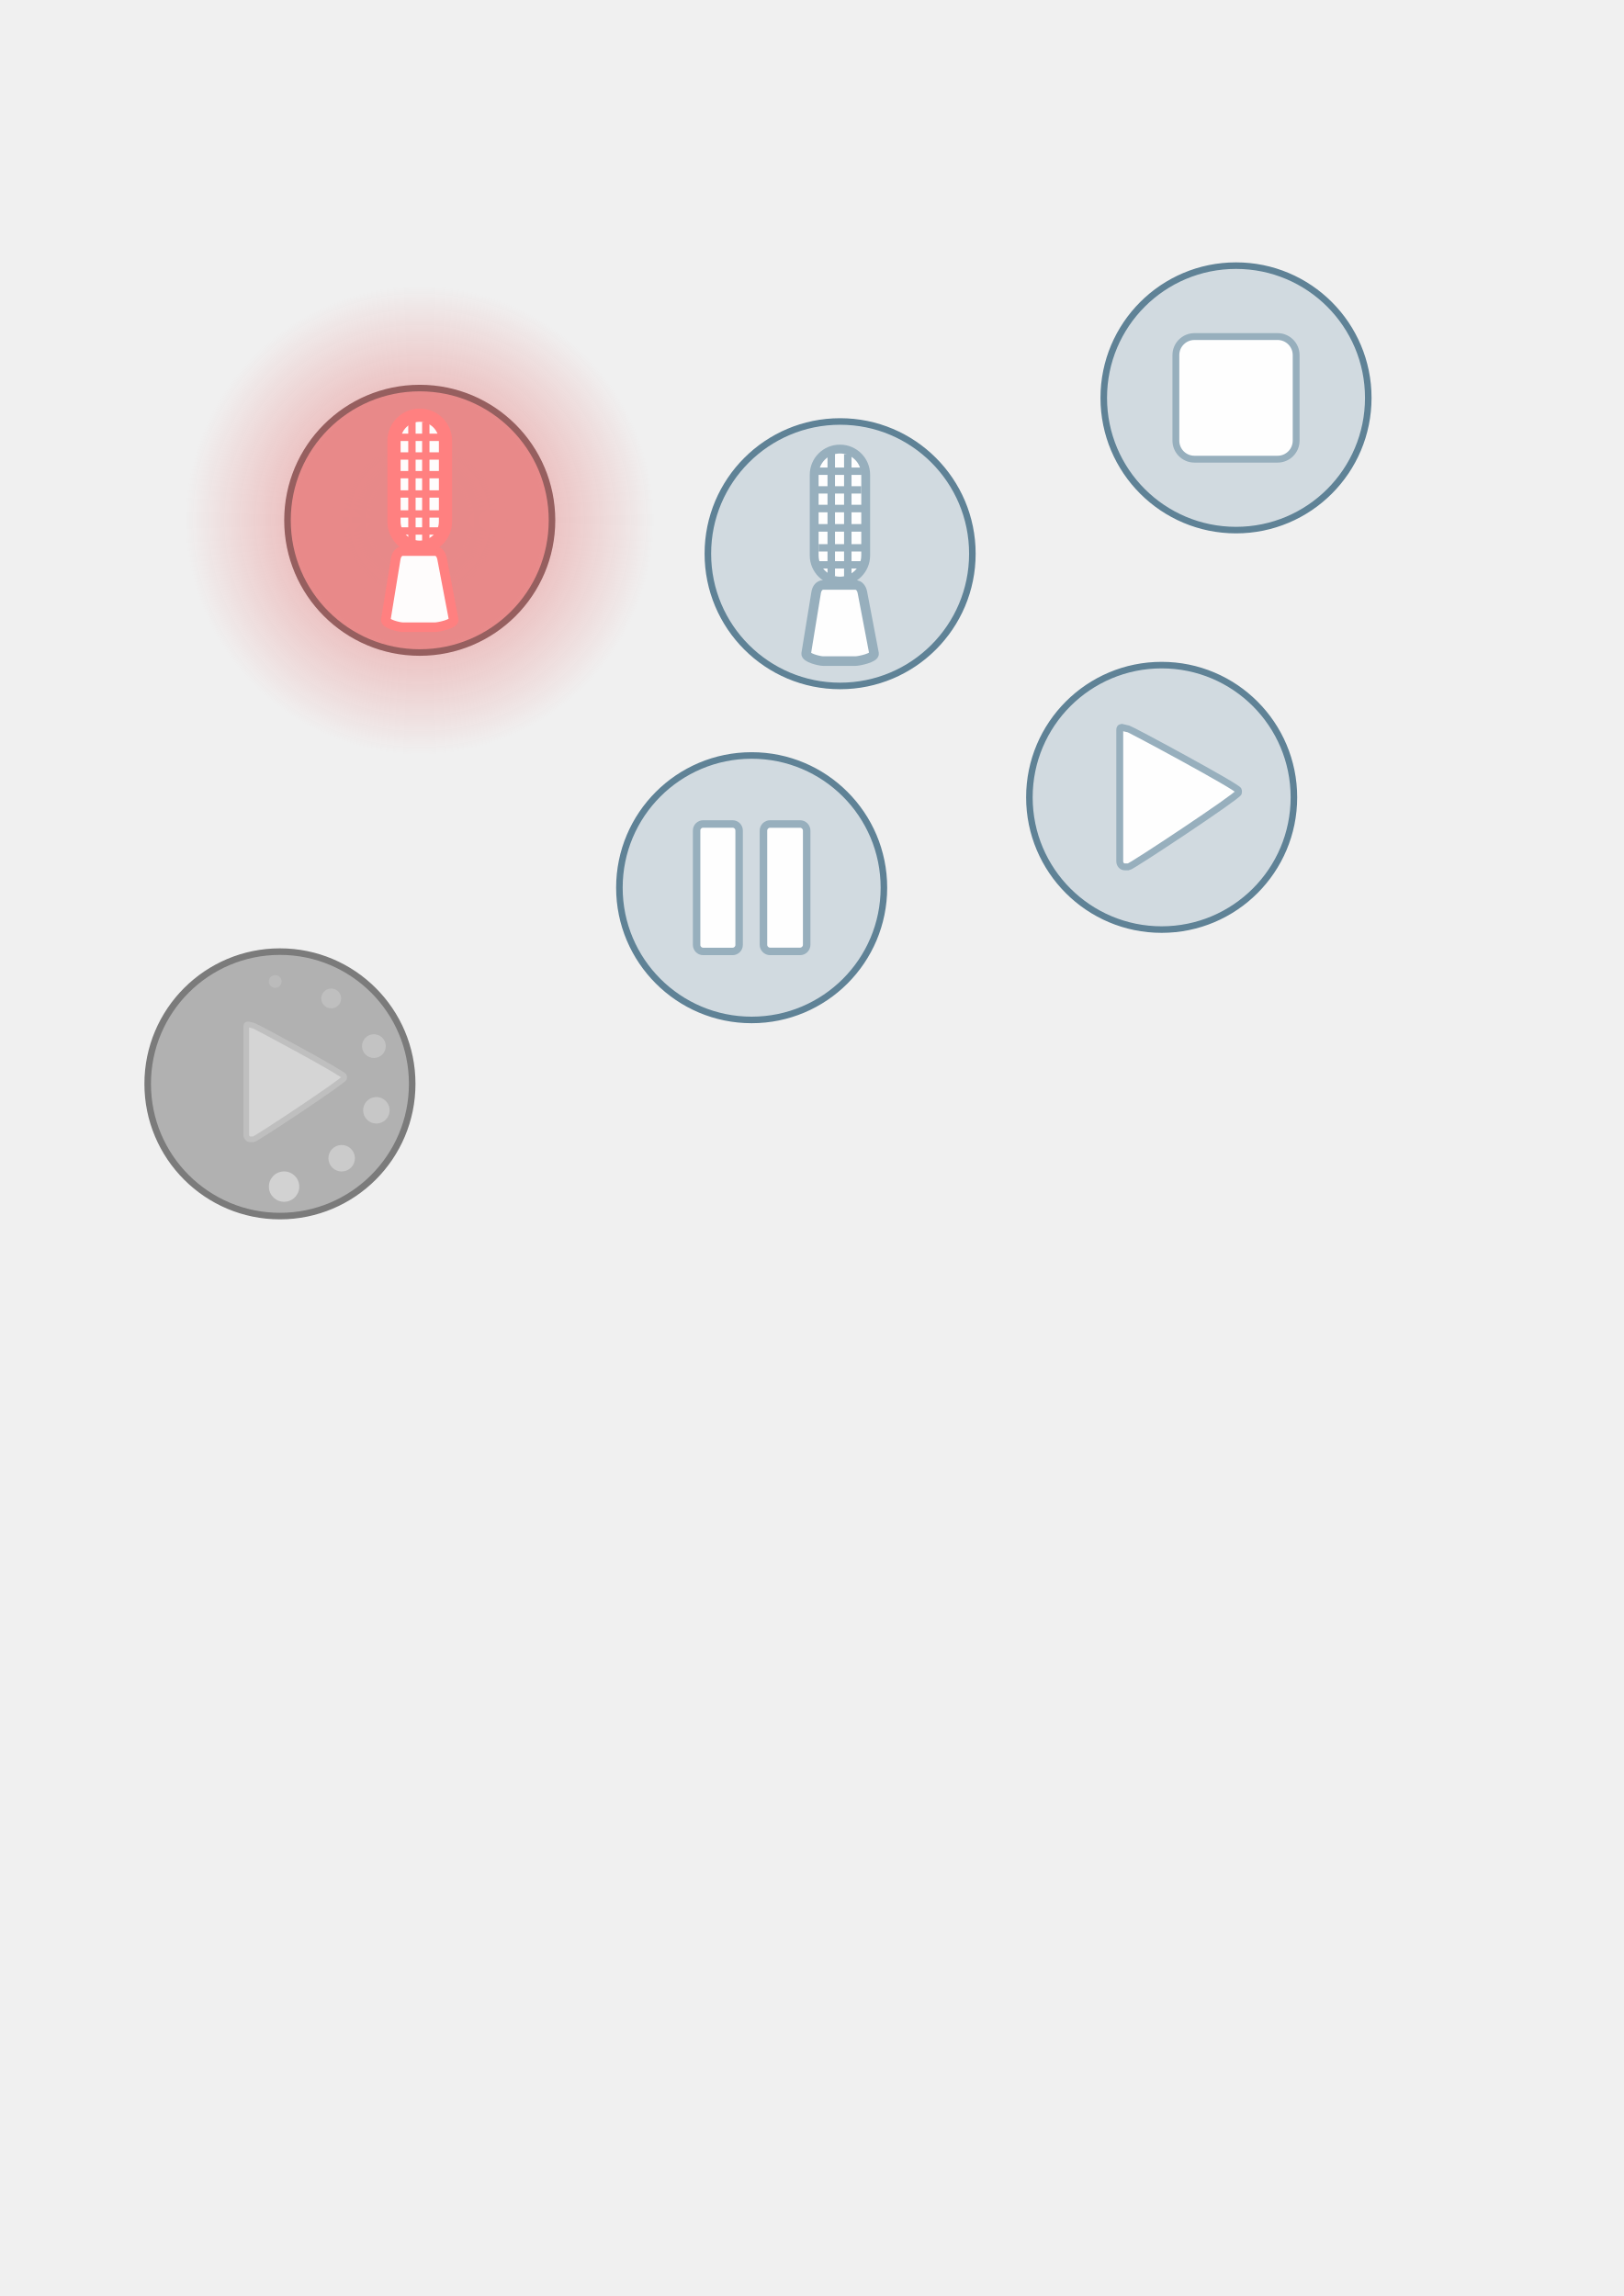
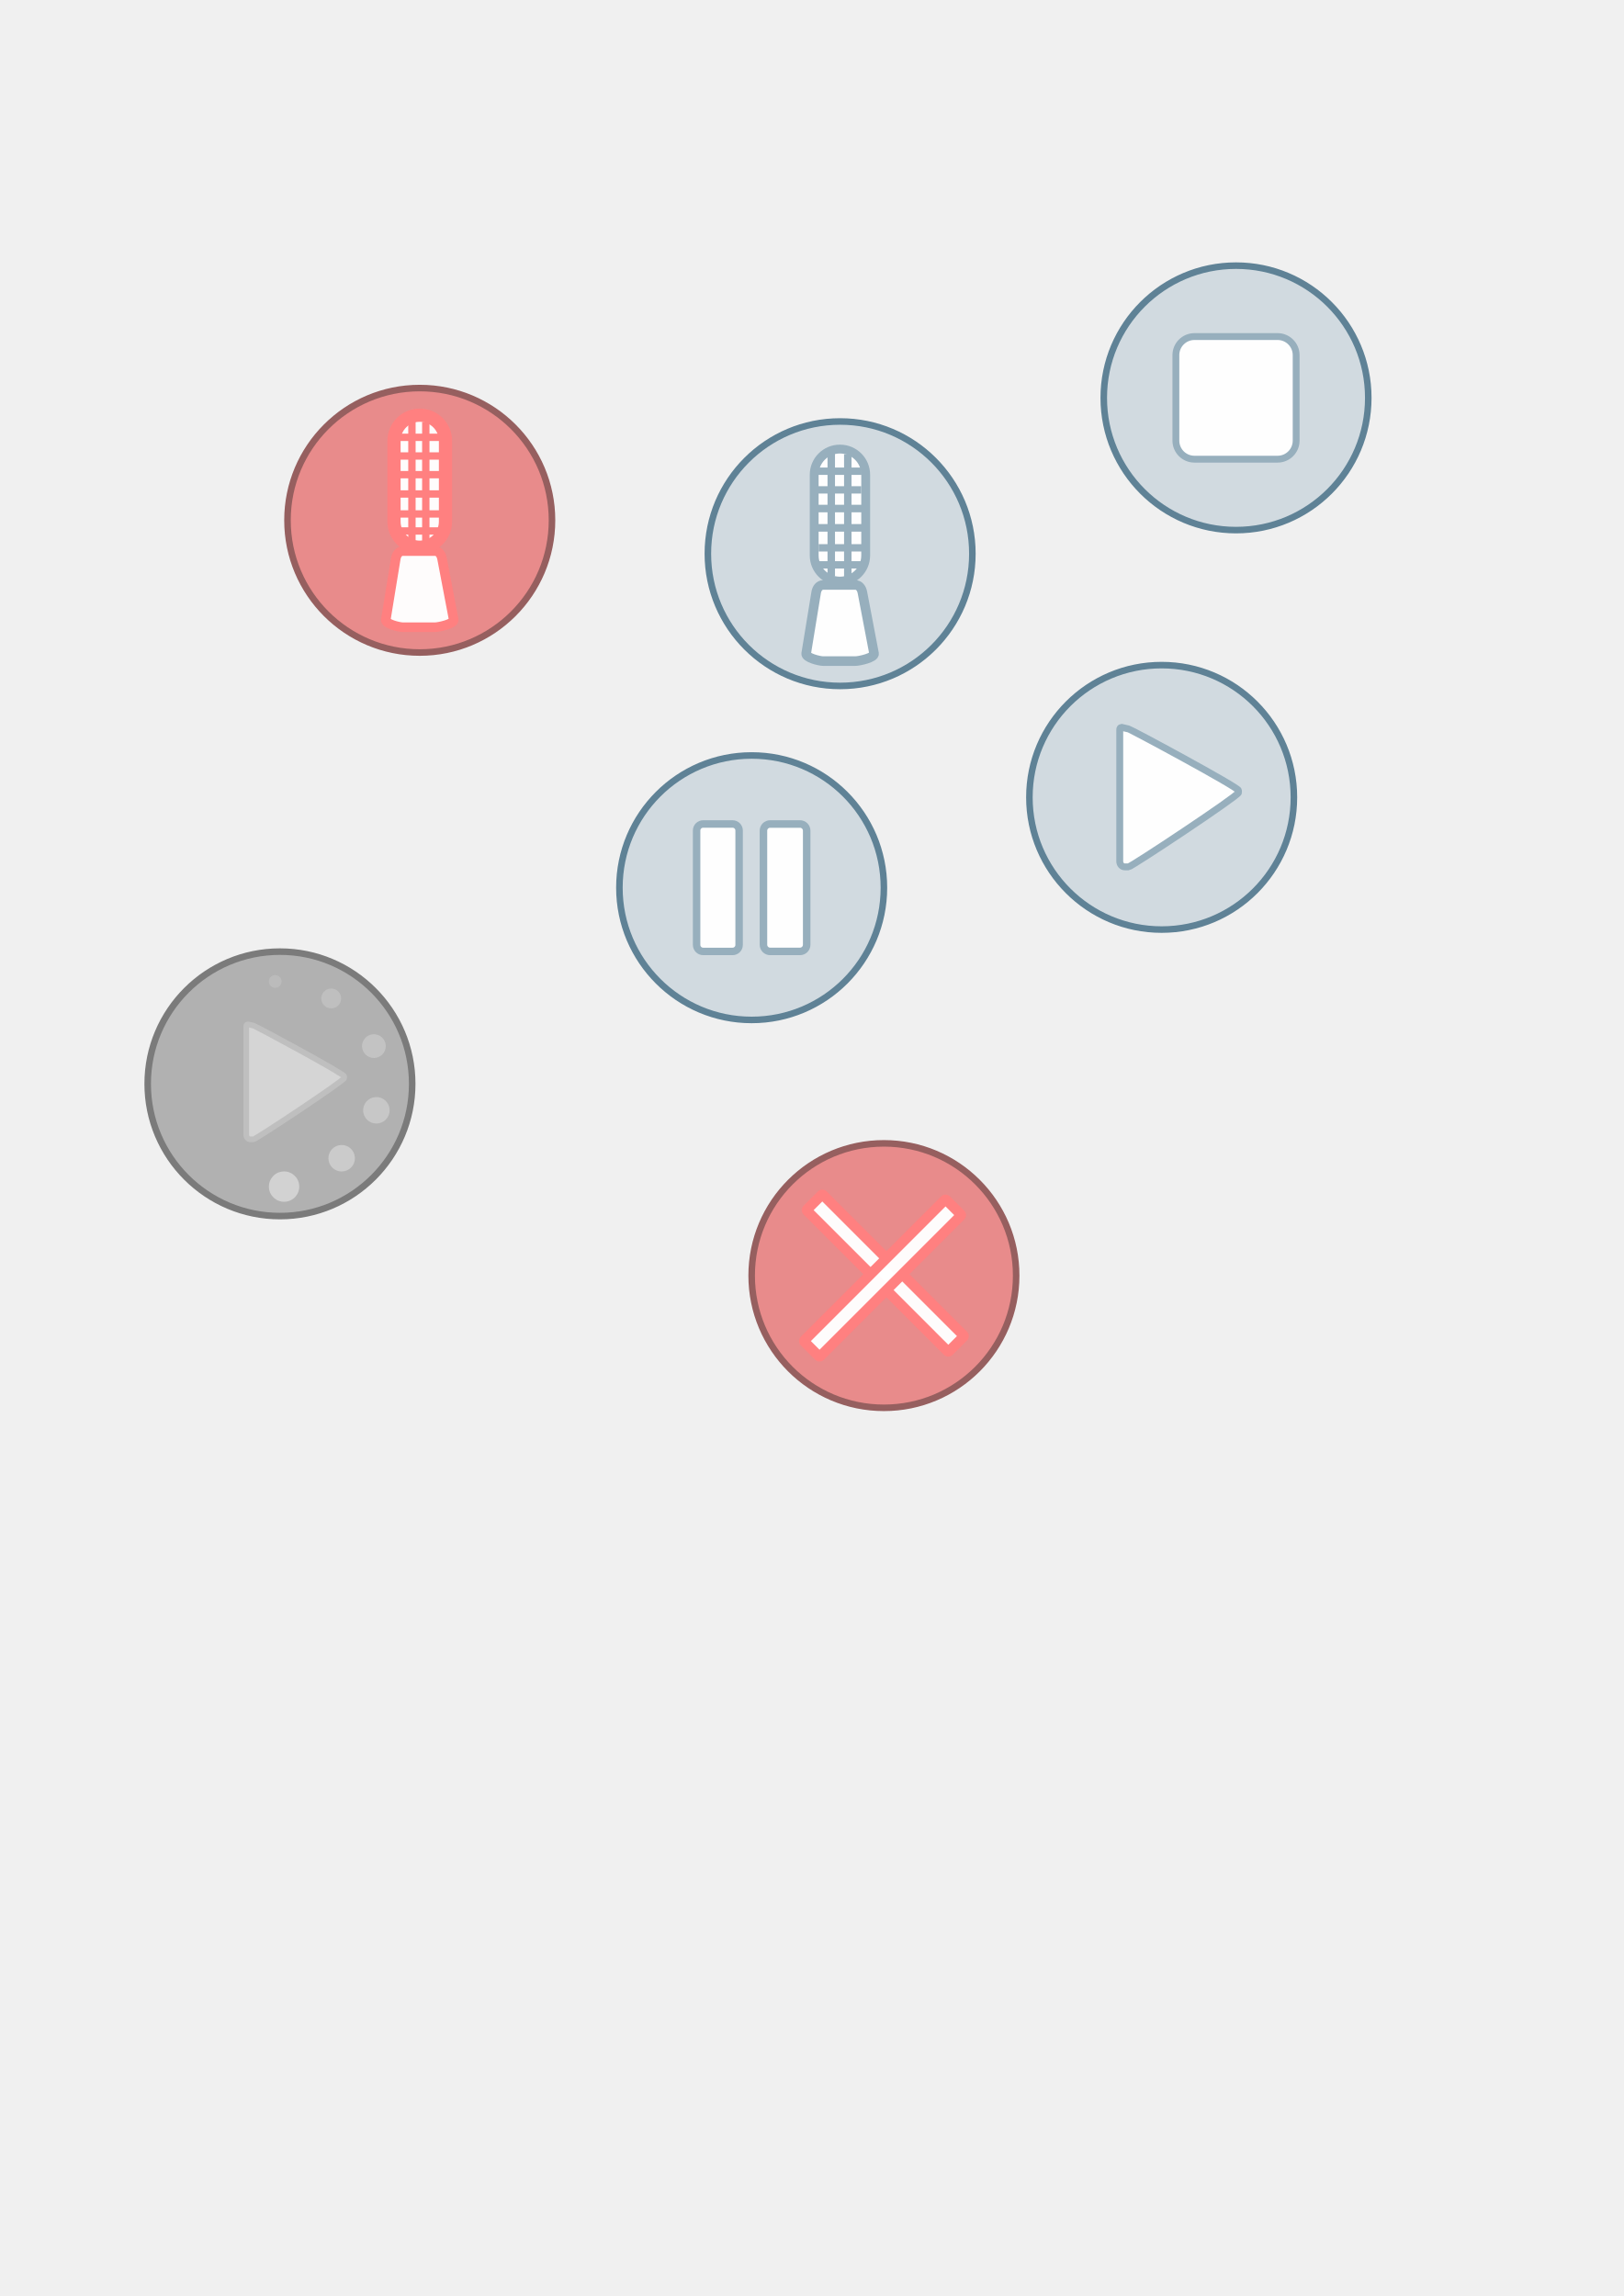
- <svg xmlns="http://www.w3.org/2000/svg" xmlns:xlink="http://www.w3.org/1999/xlink" width="210mm" height="297mm" viewBox="0 0 744.094 1052.362" id="svg2" version="1.1">
-   <defs id="defs4">
-     <linearGradient id="linearGradient4481">
-       <stop style="stop-color:#e78888;stop-opacity:1;" offset="0" id="stop4483" />
-       <stop style="stop-color:#e78888;stop-opacity:0;" offset="1" id="stop4485" />
-     </linearGradient>
-     <radialGradient xlink:href="#linearGradient4481" id="radialGradient4487" cx="192.355" cy="238.474" fx="192.355" fy="238.474" r="107.393" gradientUnits="userSpaceOnUse" />
-   </defs>
+ <svg xmlns="http://www.w3.org/2000/svg" width="210mm" height="297mm" viewBox="0 0 744.094 1052.362" id="svg2" version="1.1">
+   <defs id="defs4" />
  <g id="layer1">
    <circle style="opacity:1;fill:#d0d9df;fill-opacity:0.976;stroke:#5f8296;stroke-width:3;stroke-linecap:butt;stroke-linejoin:miter;stroke-miterlimit:4;stroke-dasharray:none;stroke-dashoffset:0;stroke-opacity:1" id="path4136" cx="344.462" cy="406.875" r="60.609" />
    <rect style="opacity:1;fill:#ffffff;fill-opacity:0.976;stroke:#97afbd;stroke-width:3.418;stroke-linecap:butt;stroke-linejoin:miter;stroke-miterlimit:4;stroke-dasharray:none;stroke-dashoffset:0;stroke-opacity:1" id="rect4138" width="19.482" height="58.423" x="319.234" y="377.663" rx="3.007" />
    <rect style="opacity:1;fill:#ffffff;fill-opacity:0.976;stroke:#97afbd;stroke-width:3.446;stroke-linecap:butt;stroke-linejoin:miter;stroke-miterlimit:4;stroke-dasharray:none;stroke-dashoffset:0;stroke-opacity:1" id="rect4138-0" width="19.811" height="58.395" x="349.866" y="377.677" rx="3.058" />
    <circle style="opacity:1;fill:#d0d9df;fill-opacity:0.976;stroke:#5f8296;stroke-width:3;stroke-linecap:butt;stroke-linejoin:miter;stroke-miterlimit:4;stroke-dasharray:none;stroke-dashoffset:0;stroke-opacity:1" id="path4136-7" cx="532.35" cy="365.458" r="60.609" />
    <path id="rect4138-6" style="opacity:1;fill:#ffffff;fill-opacity:0.976;stroke:#97afbd;stroke-width:3.158;stroke-linecap:butt;stroke-linejoin:miter;stroke-miterlimit:4;stroke-dasharray:none;stroke-dashoffset:0;stroke-opacity:1" d="m 515.441,333.711 1.723,0.397 c 1.244,0.287 50.388,26.751 50.388,28.168 l 0,1.037 c 0,1.416 -49.118,34.014 -50.388,34.014 l -1.723,0 c -1.27,0 -2.293,-1.14 -2.293,-2.556 l 0,-60.289 c 0,-1.416 1.049,-1.057 2.293,-0.77 z" />
    <circle style="opacity:1;fill:#d0d9df;fill-opacity:0.976;stroke:#5f8296;stroke-width:3;stroke-linecap:butt;stroke-linejoin:miter;stroke-miterlimit:4;stroke-dasharray:none;stroke-dashoffset:0;stroke-opacity:1" id="path4136-9" cx="385" cy="253.791" r="60.609" />
    <path style="opacity:1;fill:#ffffff;fill-opacity:0.976;stroke:#97afbd;stroke-width:4.386;stroke-linecap:butt;stroke-linejoin:miter;stroke-miterlimit:4;stroke-dasharray:none;stroke-dashoffset:0;stroke-opacity:1" d="m 377.292,268.107 14.654,0 c 1.813,0 2.915,1.579 3.272,3.456 l 5.335,27.995 c 0.358,1.877 -6.795,3.456 -8.607,3.456 l -14.654,0 c -1.813,0 -8.153,-1.569 -7.845,-3.456 l 4.573,-27.995 c 0.308,-1.887 1.459,-3.456 3.272,-3.456 z" id="rect4138-7" />
    <rect style="opacity:1;fill:#ffffff;fill-opacity:0.976;stroke:#97afbd;stroke-width:4.056;stroke-linecap:butt;stroke-linejoin:miter;stroke-miterlimit:4;stroke-dasharray:none;stroke-dashoffset:0;stroke-opacity:1" id="rect4241" width="23.599" height="60.518" x="373.12" y="205.83" rx="11.759" />
    <path style="fill:none;fill-rule:evenodd;stroke:#97afbd;stroke-width:3.368;stroke-linecap:butt;stroke-linejoin:miter;stroke-miterlimit:4;stroke-dasharray:none;stroke-opacity:1" d="m 375.014,215.979 19.81,0" id="path4243" />
    <path style="fill:none;fill-rule:evenodd;stroke:#97afbd;stroke-width:3.368;stroke-linecap:butt;stroke-linejoin:miter;stroke-miterlimit:4;stroke-dasharray:none;stroke-opacity:1" d="m 374.864,224.533 19.81,0" id="path4243-9" />
    <path style="fill:none;fill-rule:evenodd;stroke:#97afbd;stroke-width:3.453;stroke-linecap:butt;stroke-linejoin:miter;stroke-miterlimit:4;stroke-dasharray:none;stroke-opacity:1" d="m 374.714,233.087 20.82,0" id="path4243-5" />
    <path style="fill:none;fill-rule:evenodd;stroke:#97afbd;stroke-width:3.474;stroke-linecap:butt;stroke-linejoin:miter;stroke-miterlimit:4;stroke-dasharray:none;stroke-opacity:1" d="m 374.864,241.942 21.073,0" id="path4243-5-1" />
    <path style="fill:none;fill-rule:evenodd;stroke:#97afbd;stroke-width:3.368;stroke-linecap:butt;stroke-linejoin:miter;stroke-miterlimit:4;stroke-dasharray:none;stroke-opacity:1" d="m 375.164,251.097 19.81,0" id="path4243-5-4" />
    <path style="fill:none;fill-rule:evenodd;stroke:#97afbd;stroke-width:3.368;stroke-linecap:butt;stroke-linejoin:miter;stroke-miterlimit:4;stroke-dasharray:none;stroke-opacity:1" d="m 375.164,258.901 19.81,0" id="path4243-5-2" />
    <path style="fill:none;fill-rule:evenodd;stroke:#97afbd;stroke-width:3.419;stroke-linecap:butt;stroke-linejoin:miter;stroke-miterlimit:4;stroke-dasharray:none;stroke-opacity:1" d="m 380.942,207.41 0,56.744" id="path4243-5-2-8" />
    <path style="fill:none;fill-rule:evenodd;stroke:#97afbd;stroke-width:3.419;stroke-linecap:butt;stroke-linejoin:miter;stroke-miterlimit:4;stroke-dasharray:none;stroke-opacity:1" d="m 388.521,208.175 0,56.744" id="path4243-5-2-8-1" />
-     <circle style="opacity:1;fill:url(#radialGradient4487);fill-opacity:1;stroke:none;stroke-width:4.432;stroke-linecap:butt;stroke-linejoin:miter;stroke-miterlimit:4;stroke-dasharray:none;stroke-dashoffset:0;stroke-opacity:1" id="path4136-9-8-8" cx="192.355" cy="238.474" r="107.393" />
    <circle style="opacity:1;fill:#e78888;fill-opacity:0.976;stroke:#965f5f;stroke-width:3;stroke-linecap:butt;stroke-linejoin:miter;stroke-miterlimit:4;stroke-dasharray:none;stroke-dashoffset:0;stroke-opacity:1" id="path4136-9-8" cx="192.355" cy="238.474" r="60.609" />
    <path style="opacity:1;fill:#ffffff;fill-opacity:0.976;stroke:#ff8080;stroke-width:4.386;stroke-linecap:butt;stroke-linejoin:miter;stroke-miterlimit:4;stroke-dasharray:none;stroke-dashoffset:0;stroke-opacity:1" d="m 184.647,252.576 14.654,0 c 1.813,0 2.915,1.579 3.272,3.456 l 5.335,27.995 c 0.358,1.877 -6.795,3.456 -8.607,3.456 l -14.654,0 c -1.813,0 -8.153,-1.569 -7.845,-3.456 l 4.573,-27.995 c 0.308,-1.887 1.459,-3.456 3.272,-3.456 z" id="rect4138-7-0" />
    <rect style="opacity:1;fill:#ffffff;fill-opacity:0.976;stroke:#ff8080;stroke-width:6.056;stroke-linecap:butt;stroke-linejoin:miter;stroke-miterlimit:4;stroke-dasharray:none;stroke-dashoffset:0;stroke-opacity:1" id="rect4241-3" width="23.599" height="60.518" x="180.555" y="190.3" rx="11.759" />
    <path style="fill:none;fill-rule:evenodd;stroke:#ff8080;stroke-width:3.368;stroke-linecap:butt;stroke-linejoin:miter;stroke-miterlimit:4;stroke-dasharray:none;stroke-opacity:1" d="m 182.45,200.448 19.81,0" id="path4243-1" />
    <path style="fill:none;fill-rule:evenodd;stroke:#ff8080;stroke-width:3.368;stroke-linecap:butt;stroke-linejoin:miter;stroke-miterlimit:4;stroke-dasharray:none;stroke-opacity:1" d="m 182.45,209.003 19.81,0" id="path4243-9-9" />
    <path style="fill:none;fill-rule:evenodd;stroke:#ff8080;stroke-width:3.368;stroke-linecap:butt;stroke-linejoin:miter;stroke-miterlimit:4;stroke-dasharray:none;stroke-opacity:1" d="m 182.45,217.557 19.81,0" id="path4243-5-5" />
    <path style="fill:none;fill-rule:evenodd;stroke:#ff8080;stroke-width:3.368;stroke-linecap:butt;stroke-linejoin:miter;stroke-miterlimit:4;stroke-dasharray:none;stroke-opacity:1" d="m 182.45,226.412 19.81,0" id="path4243-5-1-4" />
    <path style="fill:none;fill-rule:evenodd;stroke:#ff8080;stroke-width:3.368;stroke-linecap:butt;stroke-linejoin:miter;stroke-miterlimit:4;stroke-dasharray:none;stroke-opacity:1" d="m 182.45,235.566 19.81,0" id="path4243-5-4-9" />
    <path style="fill:none;fill-rule:evenodd;stroke:#ff8080;stroke-width:3.368;stroke-linecap:butt;stroke-linejoin:miter;stroke-miterlimit:4;stroke-dasharray:none;stroke-opacity:1" d="m 182.45,243.37 19.81,0" id="path4243-5-2-5" />
    <path style="fill:none;fill-rule:evenodd;stroke:#ff8080;stroke-width:3.373;stroke-linecap:butt;stroke-linejoin:miter;stroke-miterlimit:4;stroke-dasharray:none;stroke-opacity:1" d="m 195.133,193.395 0,55.228" id="path4243-5-2-8-8" />
    <path style="fill:none;fill-rule:evenodd;stroke:#ff8080;stroke-width:3.373;stroke-linecap:butt;stroke-linejoin:miter;stroke-miterlimit:4;stroke-dasharray:none;stroke-opacity:1" d="m 188.776,192.644 0,55.228" id="path4243-5-2-8-1-3" />
    <circle style="opacity:1;fill:#d0d9df;fill-opacity:0.976;stroke:#5f8296;stroke-width:3;stroke-linecap:butt;stroke-linejoin:miter;stroke-miterlimit:4;stroke-dasharray:none;stroke-dashoffset:0;stroke-opacity:1" id="path4136-73" cx="566.429" cy="182.362" r="60.609" />
    <rect style="opacity:1;fill:#ffffff;fill-opacity:0.976;stroke:#97afbd;stroke-width:3.139;stroke-linecap:butt;stroke-linejoin:miter;stroke-miterlimit:4;stroke-dasharray:none;stroke-dashoffset:0;stroke-opacity:1" id="rect4138-5" width="55.118" height="56.202" x="538.87" y="154.261" rx="8.508" />
    <circle style="opacity:1;fill:#afafaf;fill-opacity:0.976;stroke:#7b7b7b;stroke-width:3;stroke-linecap:butt;stroke-linejoin:miter;stroke-miterlimit:4;stroke-dasharray:none;stroke-dashoffset:0;stroke-opacity:1" id="path4136-7-9" cx="128.289" cy="496.778" r="60.609" />
    <path id="rect4138-6-0" style="opacity:1;fill:#d6d6d6;fill-opacity:0.976;stroke:#bfbfbf;stroke-width:2.604;stroke-linecap:butt;stroke-linejoin:miter;stroke-miterlimit:4;stroke-dasharray:none;stroke-dashoffset:0;stroke-opacity:1" d="m 114.741,469.756 1.421,0.327 c 1.026,0.236 41.546,22.057 41.546,23.225 l 0,0.855 c 0,1.168 -40.498,28.045 -41.546,28.045 l -1.421,0 c -1.048,0 -1.891,-0.94 -1.891,-2.108 l 0,-49.709 c 0,-1.168 0.865,-0.871 1.891,-0.635 z" />
    <circle style="color:#000000;clip-rule:nonzero;display:inline;overflow:visible;visibility:visible;opacity:1;isolation:auto;mix-blend-mode:normal;color-interpolation:sRGB;color-interpolation-filters:linearRGB;solid-color:#000000;solid-opacity:1;fill:#d6d6d6;fill-opacity:0.277;fill-rule:nonzero;stroke:none;stroke-width:3;stroke-linecap:butt;stroke-linejoin:miter;stroke-miterlimit:4;stroke-dasharray:none;stroke-dashoffset:0;stroke-opacity:1;color-rendering:auto;image-rendering:auto;shape-rendering:auto;text-rendering:auto;enable-background:accumulate" id="path4215" cx="126.118" cy="449.858" r="2.915" />
    <path style="color:#000000;clip-rule:nonzero;display:inline;overflow:visible;visibility:visible;opacity:1;isolation:auto;mix-blend-mode:normal;color-interpolation:sRGB;color-interpolation-filters:linearRGB;solid-color:#000000;solid-opacity:1;fill:#d6d6d6;fill-opacity:0.38;fill-rule:nonzero;stroke:none;stroke-width:3;stroke-linecap:butt;stroke-linejoin:miter;stroke-miterlimit:4;stroke-dasharray:none;stroke-dashoffset:0;stroke-opacity:1;color-rendering:auto;image-rendering:auto;shape-rendering:auto;text-rendering:auto;enable-background:accumulate" id="path4215-2" d="m 156.332,457.635 a 4.556,4.556 0 0 1 -4.463,4.555 4.556,4.556 0 0 1 -4.645,-4.37 4.556,4.556 0 0 1 4.274,-4.733 4.556,4.556 0 0 1 4.819,4.177" />
    <path style="color:#000000;clip-rule:nonzero;display:inline;overflow:visible;visibility:visible;opacity:1;isolation:auto;mix-blend-mode:normal;color-interpolation:sRGB;color-interpolation-filters:linearRGB;solid-color:#000000;solid-opacity:1;fill:#d6d6d6;fill-opacity:0.502;fill-rule:nonzero;stroke:none;stroke-width:3;stroke-linecap:butt;stroke-linejoin:miter;stroke-miterlimit:4;stroke-dasharray:none;stroke-dashoffset:0;stroke-opacity:1;color-rendering:auto;image-rendering:auto;shape-rendering:auto;text-rendering:auto;enable-background:accumulate" id="path4215-2-4" d="m 176.787,479.479 a 5.44,5.44 0 0 1 -5.329,5.439 5.44,5.44 0 0 1 -5.546,-5.218 5.44,5.44 0 0 1 5.104,-5.651 5.44,5.44 0 0 1 5.754,4.987" />
    <path style="color:#000000;clip-rule:nonzero;display:inline;overflow:visible;visibility:visible;opacity:1;isolation:auto;mix-blend-mode:normal;color-interpolation:sRGB;color-interpolation-filters:linearRGB;solid-color:#000000;solid-opacity:1;fill:#d6d6d6;fill-opacity:0.592;fill-rule:nonzero;stroke:none;stroke-width:3;stroke-linecap:butt;stroke-linejoin:miter;stroke-miterlimit:4;stroke-dasharray:none;stroke-dashoffset:0;stroke-opacity:1;color-rendering:auto;image-rendering:auto;shape-rendering:auto;text-rendering:auto;enable-background:accumulate" id="path4215-2-4-0" d="m 178.555,508.9 a 6.071,6.071 0 0 1 -5.948,6.07 6.071,6.071 0 0 1 -6.19,-5.823 6.071,6.071 0 0 1 5.696,-6.307 6.071,6.071 0 0 1 6.422,5.566" />
    <path style="color:#000000;clip-rule:nonzero;display:inline;overflow:visible;visibility:visible;opacity:1;isolation:auto;mix-blend-mode:normal;color-interpolation:sRGB;color-interpolation-filters:linearRGB;solid-color:#000000;solid-opacity:1;fill:#d6d6d6;fill-opacity:0.704;fill-rule:nonzero;stroke:none;stroke-width:3;stroke-linecap:butt;stroke-linejoin:miter;stroke-miterlimit:4;stroke-dasharray:none;stroke-dashoffset:0;stroke-opacity:1;color-rendering:auto;image-rendering:auto;shape-rendering:auto;text-rendering:auto;enable-background:accumulate" id="path4215-2-4-7" d="m 162.645,530.871 a 6.071,6.071 0 0 1 -5.948,6.07 6.071,6.071 0 0 1 -6.19,-5.823 6.071,6.071 0 0 1 5.696,-6.307 6.071,6.071 0 0 1 6.422,5.566" />
    <path style="color:#000000;clip-rule:nonzero;display:inline;overflow:visible;visibility:visible;opacity:1;isolation:auto;mix-blend-mode:normal;color-interpolation:sRGB;color-interpolation-filters:linearRGB;solid-color:#000000;solid-opacity:1;fill:#d6d6d6;fill-opacity:0.899;fill-rule:nonzero;stroke:none;stroke-width:3;stroke-linecap:butt;stroke-linejoin:miter;stroke-miterlimit:4;stroke-dasharray:none;stroke-dashoffset:0;stroke-opacity:1;color-rendering:auto;image-rendering:auto;shape-rendering:auto;text-rendering:auto;enable-background:accumulate" id="path4215-2-4-2" d="m 137.139,543.877 a 6.955,6.955 0 0 1 -6.814,6.954 6.955,6.955 0 0 1 -7.091,-6.671 6.955,6.955 0 0 1 6.525,-7.225 6.955,6.955 0 0 1 7.357,6.377" />
+     <circle style="opacity:1;fill:#e78888;fill-opacity:0.976;stroke:#965f5f;stroke-width:3;stroke-linecap:butt;stroke-linejoin:miter;stroke-miterlimit:4;stroke-dasharray:none;stroke-dashoffset:0;stroke-opacity:1" id="path4136-9-8-2" cx="405.071" cy="584.662" r="60.609" />
+     <g id="g4368" transform="translate(0.8839047,-3.409266)">
+       <rect transform="matrix(0.7071068,0.7071068,-0.7071068,0.7071068,0,0)" rx="0.479" y="123.634" x="655.304" height="10.283" width="91.943" id="rect4351" style="color:#000000;clip-rule:nonzero;display:inline;overflow:visible;visibility:visible;opacity:1;isolation:auto;mix-blend-mode:normal;color-interpolation:sRGB;color-interpolation-filters:linearRGB;solid-color:#000000;solid-opacity:1;fill:#ffffff;fill-opacity:0.976;fill-rule:nonzero;stroke:#ff8080;stroke-width:4.671;stroke-linecap:butt;stroke-linejoin:miter;stroke-miterlimit:4;stroke-dasharray:none;stroke-dashoffset:0;stroke-opacity:1;color-rendering:auto;image-rendering:auto;shape-rendering:auto;text-rendering:auto;enable-background:accumulate" />
+       <rect transform="matrix(-0.7071068,0.7071068,0.7071068,0.7071068,0,0)" rx="0.479" y="696.848" x="85.304" height="10.283" width="91.943" id="rect4351-8" style="color:#000000;clip-rule:nonzero;display:inline;overflow:visible;visibility:visible;opacity:1;isolation:auto;mix-blend-mode:normal;color-interpolation:sRGB;color-interpolation-filters:linearRGB;solid-color:#000000;solid-opacity:1;fill:#ffffff;fill-opacity:0.976;fill-rule:nonzero;stroke:#ff8080;stroke-width:4.671;stroke-linecap:butt;stroke-linejoin:miter;stroke-miterlimit:4;stroke-dasharray:none;stroke-dashoffset:0;stroke-opacity:1;color-rendering:auto;image-rendering:auto;shape-rendering:auto;text-rendering:auto;enable-background:accumulate" />
+     </g>
  </g>
</svg>
